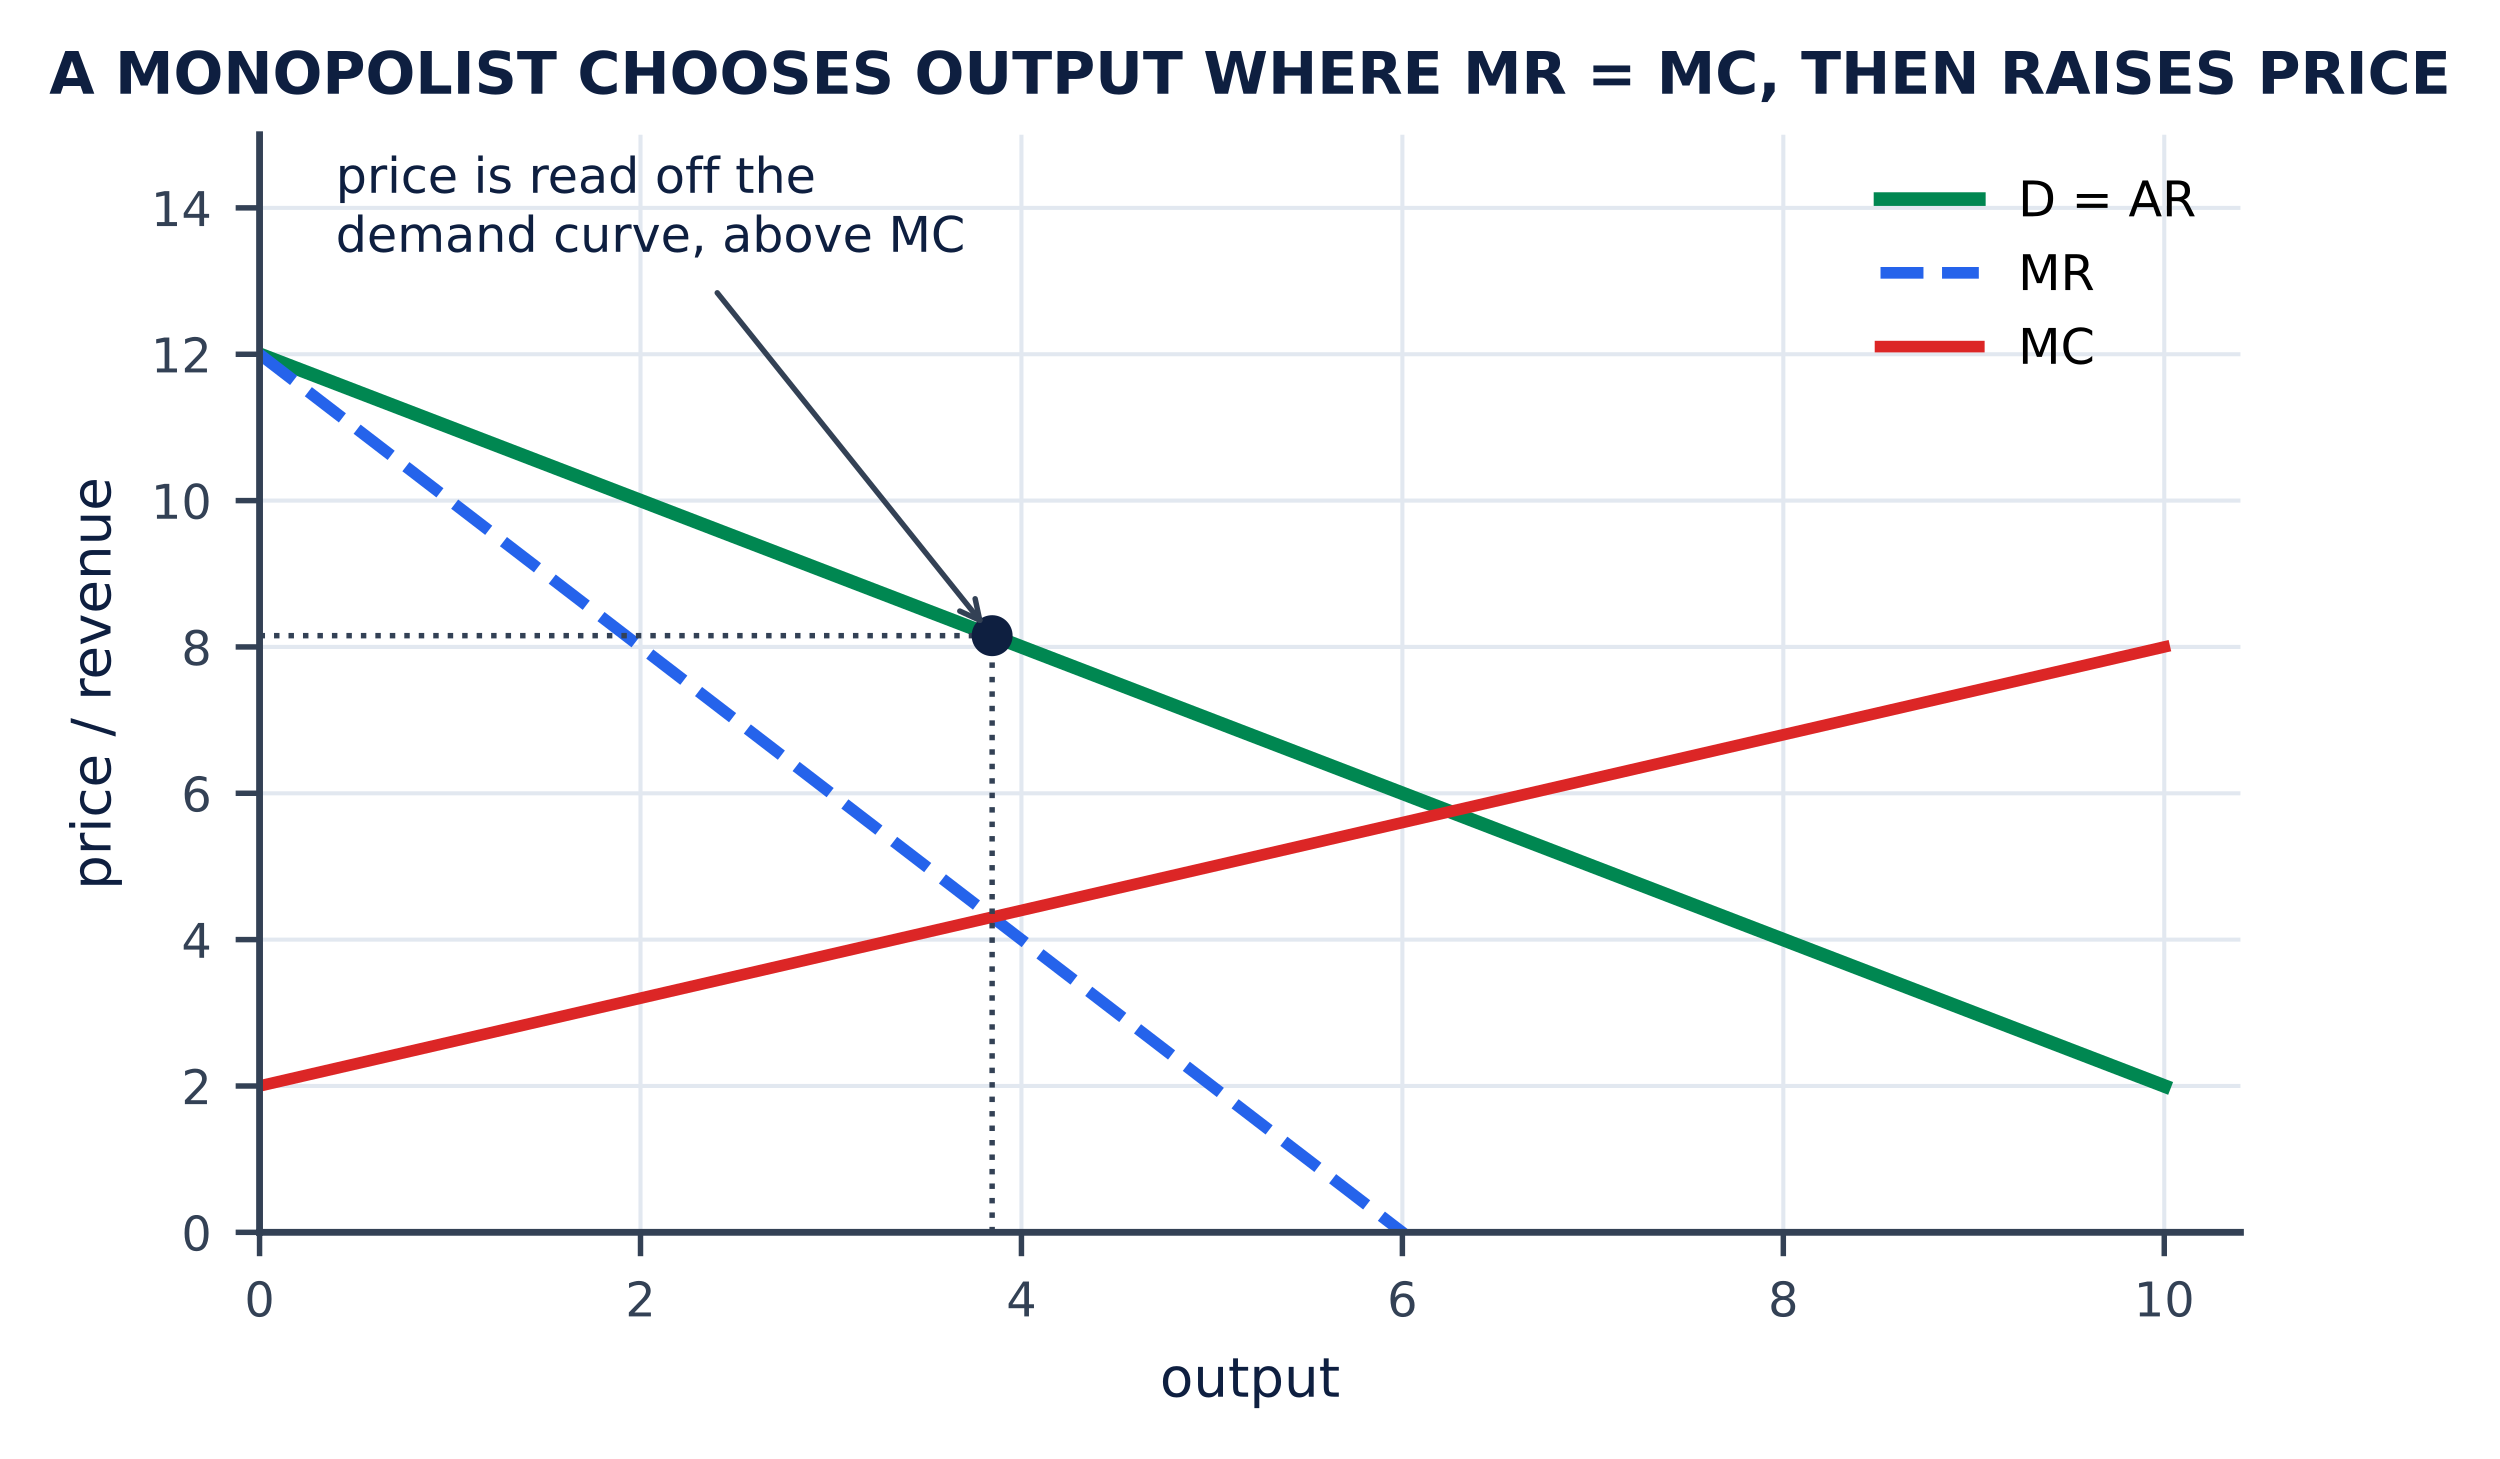
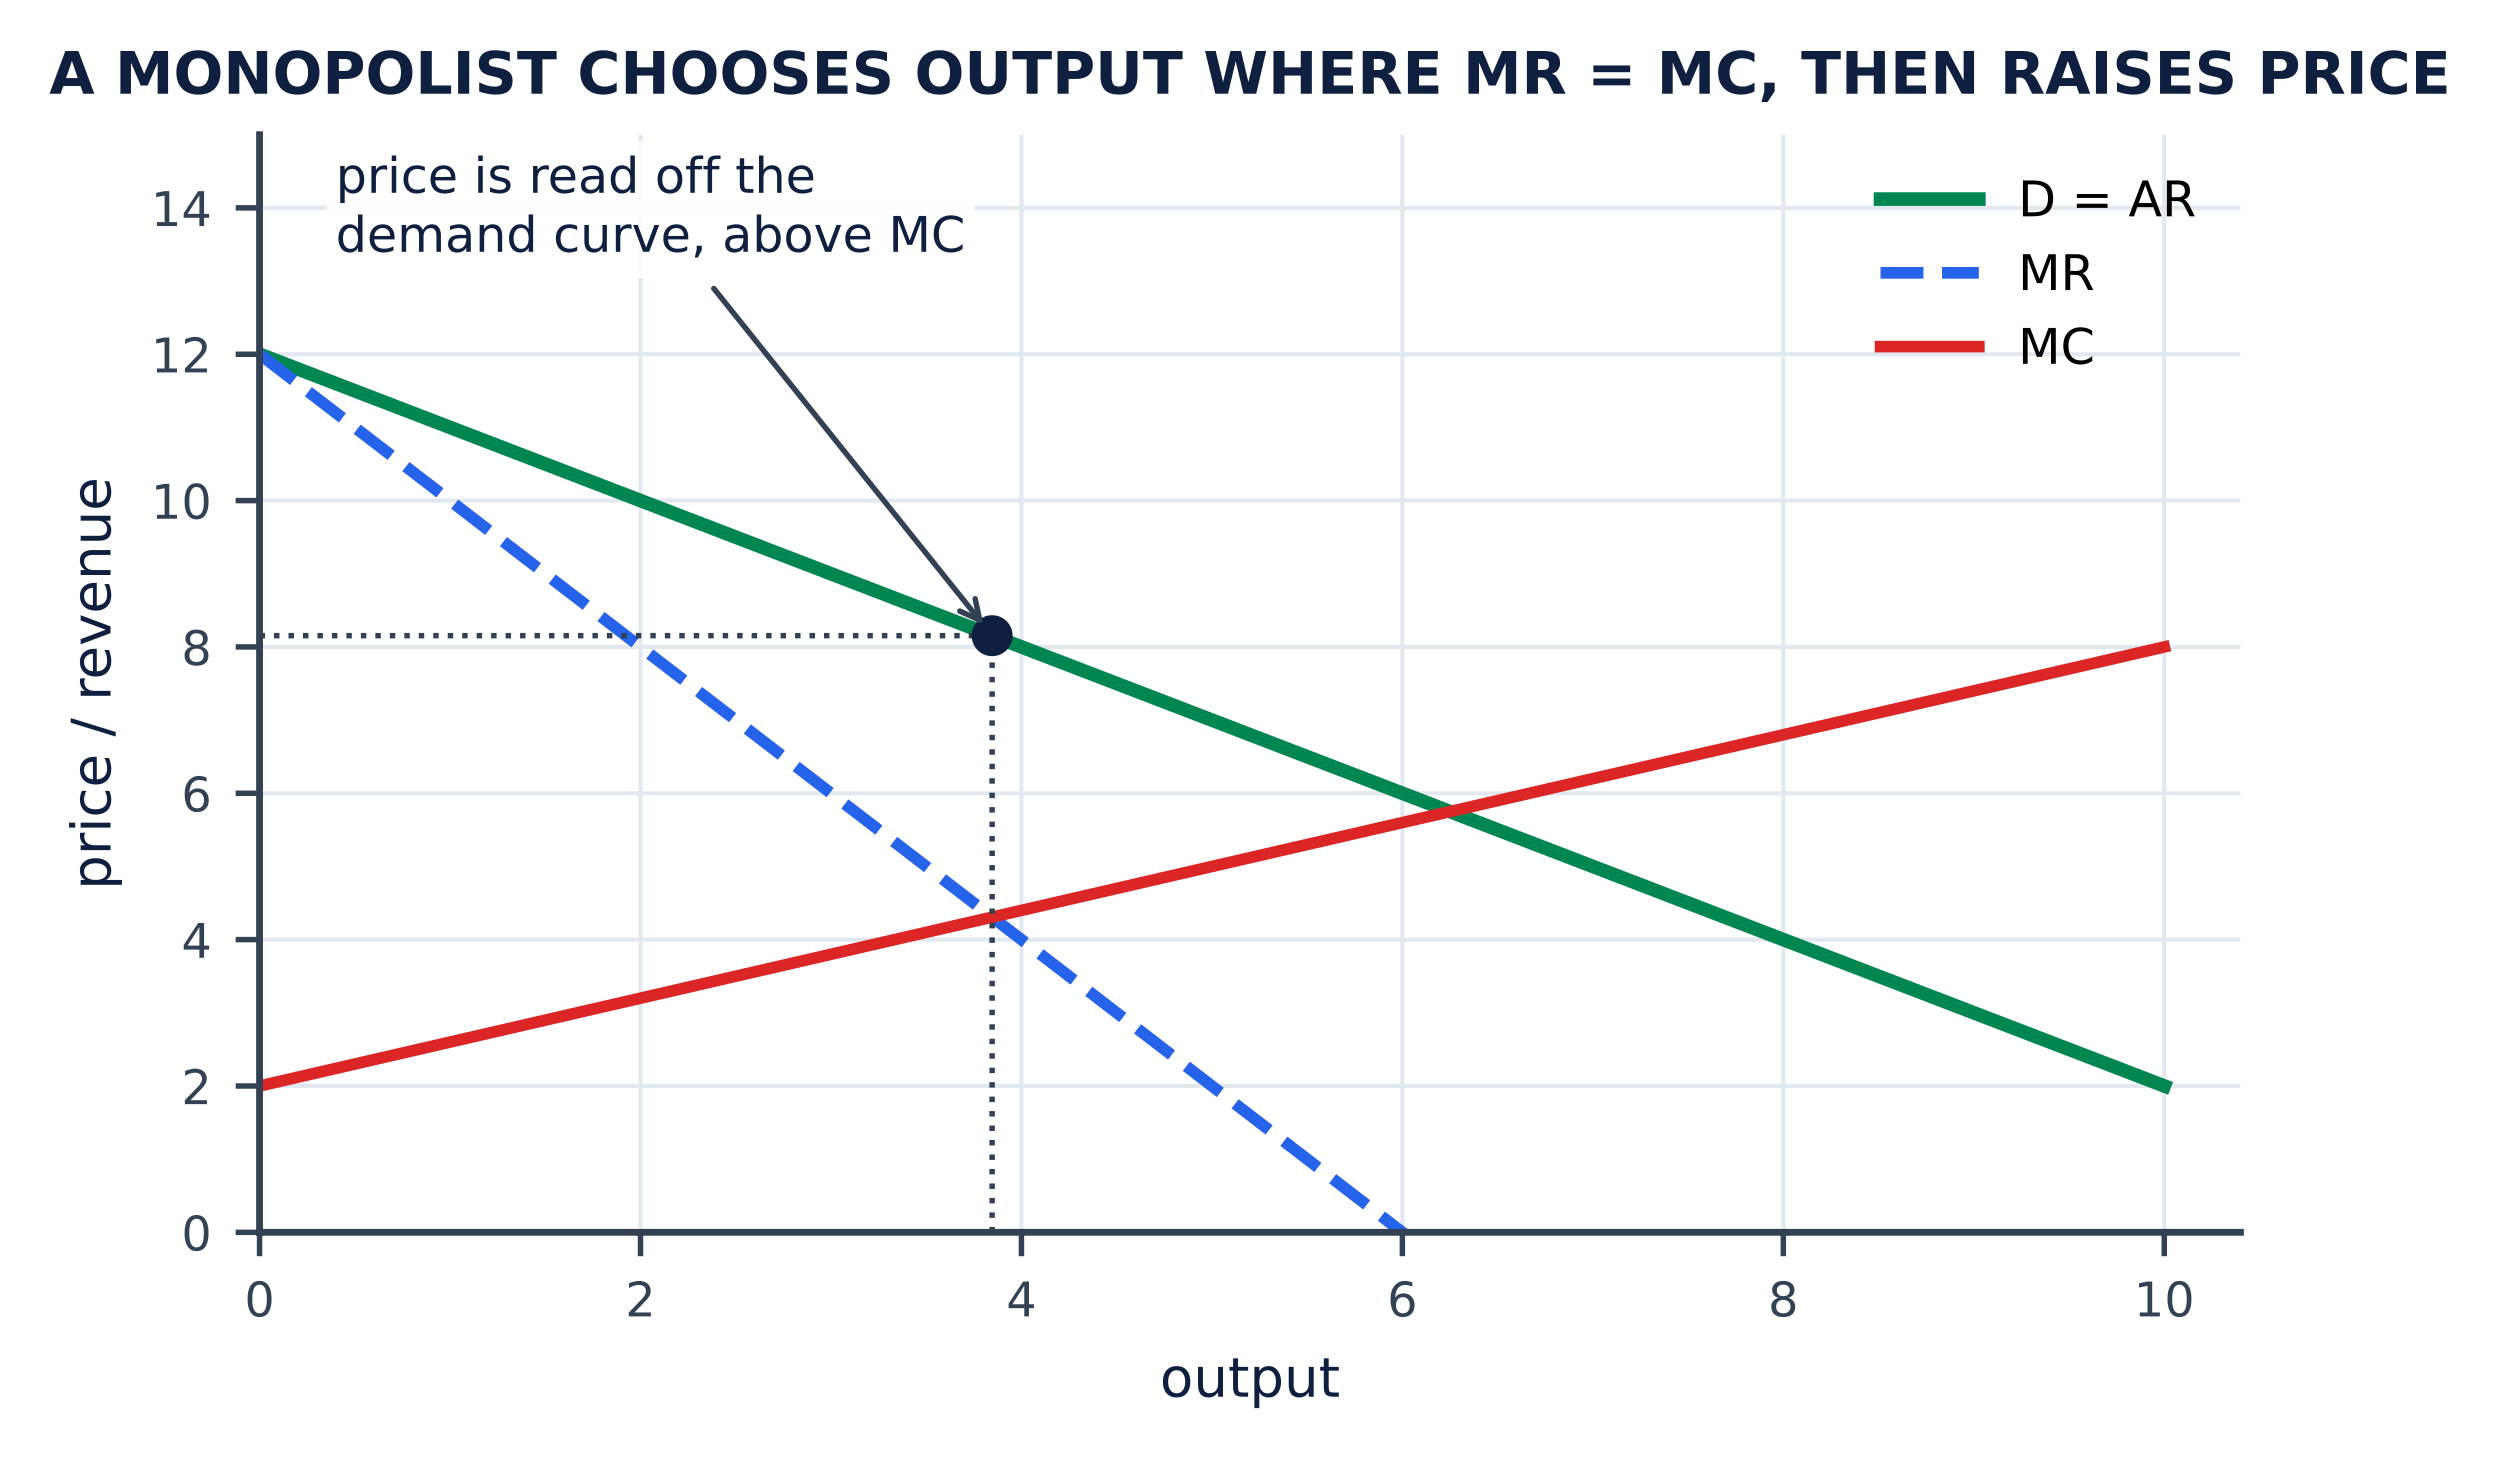
<svg xmlns="http://www.w3.org/2000/svg" xmlns:xlink="http://www.w3.org/1999/xlink" width="366.199pt" height="213.71pt" viewBox="0 0 366.199 213.71" version="1.1">
  <defs>
    <style type="text/css">*{stroke-linejoin: round; stroke-linecap: butt}</style>
  </defs>
  <g id="figure_1">
    <g id="patch_1">
      <path d="M 0 213.71  L 366.199 213.71  L 366.199 0  L 0 0  z " style="fill: #ffffff" />
    </g>
    <g id="axes_1">
      <g id="patch_2">
        <path d="M 38.02 180.51  L 328.18 180.51  L 328.18 19.734  L 38.02 19.734  z " style="fill: #ffffff" />
      </g>
      <g id="matplotlib.axis_1">
        <g id="xtick_1">
          <g id="line2d_1">
            <path d="M 38.02 180.51  L 38.02 19.734  " clip-path="url(#p3edcfded2f)" style="fill: none; stroke: #e2e8f0; stroke-width: 0.6; stroke-linecap: square" />
          </g>
          <g id="line2d_2">
            <defs>
              <path id="m8ef72950b3" d="M 0 0  L 0 3.5  " style="stroke: #334155; stroke-width: 0.8" />
            </defs>
            <g>
              <use xlink:href="#m8ef72950b3" x="38.02" y="180.51" style="fill: #334155; stroke: #334155; stroke-width: 0.8" />
            </g>
          </g>
          <g id="text_1">
            <text style="font-size: 7px; font-family: 'DejaVu Sans'; text-anchor: middle; fill: #334155" x="38.02" y="192.828" transform="rotate(-0 38.01956 192.8283)">0</text>
          </g>
        </g>
        <g id="xtick_2">
          <g id="line2d_3">
            <path d="M 93.82 180.51  L 93.82 19.734  " clip-path="url(#p3edcfded2f)" style="fill: none; stroke: #e2e8f0; stroke-width: 0.6; stroke-linecap: square" />
          </g>
          <g id="line2d_4">
            <g>
              <use xlink:href="#m8ef72950b3" x="93.82" y="180.51" style="fill: #334155; stroke: #334155; stroke-width: 0.8" />
            </g>
          </g>
          <g id="text_2">
            <text style="font-size: 7px; font-family: 'DejaVu Sans'; text-anchor: middle; fill: #334155" x="93.82" y="192.828" transform="rotate(-0 93.81956 192.8283)">2</text>
          </g>
        </g>
        <g id="xtick_3">
          <g id="line2d_5">
            <path d="M 149.62 180.51  L 149.62 19.734  " clip-path="url(#p3edcfded2f)" style="fill: none; stroke: #e2e8f0; stroke-width: 0.6; stroke-linecap: square" />
          </g>
          <g id="line2d_6">
            <g>
              <use xlink:href="#m8ef72950b3" x="149.62" y="180.51" style="fill: #334155; stroke: #334155; stroke-width: 0.8" />
            </g>
          </g>
          <g id="text_3">
            <text style="font-size: 7px; font-family: 'DejaVu Sans'; text-anchor: middle; fill: #334155" x="149.62" y="192.828" transform="rotate(-0 149.6196 192.8283)">4</text>
          </g>
        </g>
        <g id="xtick_4">
          <g id="line2d_7">
            <path d="M 205.42 180.51  L 205.42 19.734  " clip-path="url(#p3edcfded2f)" style="fill: none; stroke: #e2e8f0; stroke-width: 0.6; stroke-linecap: square" />
          </g>
          <g id="line2d_8">
            <g>
              <use xlink:href="#m8ef72950b3" x="205.42" y="180.51" style="fill: #334155; stroke: #334155; stroke-width: 0.8" />
            </g>
          </g>
          <g id="text_4">
            <text style="font-size: 7px; font-family: 'DejaVu Sans'; text-anchor: middle; fill: #334155" x="205.42" y="192.828" transform="rotate(-0 205.4196 192.8283)">6</text>
          </g>
        </g>
        <g id="xtick_5">
          <g id="line2d_9">
            <path d="M 261.22 180.51  L 261.22 19.734  " clip-path="url(#p3edcfded2f)" style="fill: none; stroke: #e2e8f0; stroke-width: 0.6; stroke-linecap: square" />
          </g>
          <g id="line2d_10">
            <g>
              <use xlink:href="#m8ef72950b3" x="261.22" y="180.51" style="fill: #334155; stroke: #334155; stroke-width: 0.8" />
            </g>
          </g>
          <g id="text_5">
            <text style="font-size: 7px; font-family: 'DejaVu Sans'; text-anchor: middle; fill: #334155" x="261.22" y="192.828" transform="rotate(-0 261.2196 192.8283)">8</text>
          </g>
        </g>
        <g id="xtick_6">
          <g id="line2d_11">
            <path d="M 317.02 180.51  L 317.02 19.734  " clip-path="url(#p3edcfded2f)" style="fill: none; stroke: #e2e8f0; stroke-width: 0.6; stroke-linecap: square" />
          </g>
          <g id="line2d_12">
            <g>
              <use xlink:href="#m8ef72950b3" x="317.02" y="180.51" style="fill: #334155; stroke: #334155; stroke-width: 0.8" />
            </g>
          </g>
          <g id="text_6">
            <text style="font-size: 7px; font-family: 'DejaVu Sans'; text-anchor: middle; fill: #334155" x="317.02" y="192.828" transform="rotate(-0 317.0196 192.8283)">10</text>
          </g>
        </g>
        <g id="text_7">
          <text style="font-size: 8px; font-family: 'DejaVu Sans'; text-anchor: middle; fill: #0e1f40" x="183.1" y="204.588" transform="rotate(-0 183.0996 204.5881)">output</text>
        </g>
      </g>
      <g id="matplotlib.axis_2">
        <g id="ytick_1">
          <g id="line2d_13">
            <path d="M 38.02 180.51  L 328.18 180.51  " clip-path="url(#p3edcfded2f)" style="fill: none; stroke: #e2e8f0; stroke-width: 0.6; stroke-linecap: square" />
          </g>
          <g id="line2d_14">
            <defs>
              <path id="ma2e27340b0" d="M 0 0  L -3.5 0  " style="stroke: #334155; stroke-width: 0.8" />
            </defs>
            <g>
              <use xlink:href="#ma2e27340b0" x="38.02" y="180.51" style="fill: #334155; stroke: #334155; stroke-width: 0.8" />
            </g>
          </g>
          <g id="text_8">
            <text style="font-size: 7px; font-family: 'DejaVu Sans'; text-anchor: end; fill: #334155" x="31.02" y="183.169" transform="rotate(-0 31.01956 183.1692)">0</text>
          </g>
        </g>
        <g id="ytick_2">
          <g id="line2d_15">
            <path d="M 38.02 159.073  L 328.18 159.073  " clip-path="url(#p3edcfded2f)" style="fill: none; stroke: #e2e8f0; stroke-width: 0.6; stroke-linecap: square" />
          </g>
          <g id="line2d_16">
            <g>
              <use xlink:href="#ma2e27340b0" x="38.02" y="159.073" style="fill: #334155; stroke: #334155; stroke-width: 0.8" />
            </g>
          </g>
          <g id="text_9">
            <text style="font-size: 7px; font-family: 'DejaVu Sans'; text-anchor: end; fill: #334155" x="31.02" y="161.732" transform="rotate(-0 31.01956 161.7324)">2</text>
          </g>
        </g>
        <g id="ytick_3">
          <g id="line2d_17">
            <path d="M 38.02 137.636  L 328.18 137.636  " clip-path="url(#p3edcfded2f)" style="fill: none; stroke: #e2e8f0; stroke-width: 0.6; stroke-linecap: square" />
          </g>
          <g id="line2d_18">
            <g>
              <use xlink:href="#ma2e27340b0" x="38.02" y="137.636" style="fill: #334155; stroke: #334155; stroke-width: 0.8" />
            </g>
          </g>
          <g id="text_10">
            <text style="font-size: 7px; font-family: 'DejaVu Sans'; text-anchor: end; fill: #334155" x="31.02" y="140.296" transform="rotate(-0 31.01956 140.2956)">4</text>
          </g>
        </g>
        <g id="ytick_4">
          <g id="line2d_19">
            <path d="M 38.02 116.2  L 328.18 116.2  " clip-path="url(#p3edcfded2f)" style="fill: none; stroke: #e2e8f0; stroke-width: 0.6; stroke-linecap: square" />
          </g>
          <g id="line2d_20">
            <g>
              <use xlink:href="#ma2e27340b0" x="38.02" y="116.2" style="fill: #334155; stroke: #334155; stroke-width: 0.8" />
            </g>
          </g>
          <g id="text_11">
            <text style="font-size: 7px; font-family: 'DejaVu Sans'; text-anchor: end; fill: #334155" x="31.02" y="118.859" transform="rotate(-0 31.01956 118.8588)">6</text>
          </g>
        </g>
        <g id="ytick_5">
          <g id="line2d_21">
            <path d="M 38.02 94.763  L 328.18 94.763  " clip-path="url(#p3edcfded2f)" style="fill: none; stroke: #e2e8f0; stroke-width: 0.6; stroke-linecap: square" />
          </g>
          <g id="line2d_22">
            <g>
              <use xlink:href="#ma2e27340b0" x="38.02" y="94.763" style="fill: #334155; stroke: #334155; stroke-width: 0.8" />
            </g>
          </g>
          <g id="text_12">
            <text style="font-size: 7px; font-family: 'DejaVu Sans'; text-anchor: end; fill: #334155" x="31.02" y="97.422" transform="rotate(-0 31.01956 97.42196)">8</text>
          </g>
        </g>
        <g id="ytick_6">
          <g id="line2d_23">
            <path d="M 38.02 73.326  L 328.18 73.326  " clip-path="url(#p3edcfded2f)" style="fill: none; stroke: #e2e8f0; stroke-width: 0.6; stroke-linecap: square" />
          </g>
          <g id="line2d_24">
            <g>
              <use xlink:href="#ma2e27340b0" x="38.02" y="73.326" style="fill: #334155; stroke: #334155; stroke-width: 0.8" />
            </g>
          </g>
          <g id="text_13">
            <text style="font-size: 7px; font-family: 'DejaVu Sans'; text-anchor: end; fill: #334155" x="31.02" y="75.985" transform="rotate(-0 31.01956 75.98516)">10</text>
          </g>
        </g>
        <g id="ytick_7">
          <g id="line2d_25">
            <path d="M 38.02 51.889  L 328.18 51.889  " clip-path="url(#p3edcfded2f)" style="fill: none; stroke: #e2e8f0; stroke-width: 0.6; stroke-linecap: square" />
          </g>
          <g id="line2d_26">
            <g>
              <use xlink:href="#ma2e27340b0" x="38.02" y="51.889" style="fill: #334155; stroke: #334155; stroke-width: 0.8" />
            </g>
          </g>
          <g id="text_14">
            <text style="font-size: 7px; font-family: 'DejaVu Sans'; text-anchor: end; fill: #334155" x="31.02" y="54.548" transform="rotate(-0 31.01956 54.54836)">12</text>
          </g>
        </g>
        <g id="ytick_8">
          <g id="line2d_27">
            <path d="M 38.02 30.452  L 328.18 30.452  " clip-path="url(#p3edcfded2f)" style="fill: none; stroke: #e2e8f0; stroke-width: 0.6; stroke-linecap: square" />
          </g>
          <g id="line2d_28">
            <g>
              <use xlink:href="#ma2e27340b0" x="38.02" y="30.452" style="fill: #334155; stroke: #334155; stroke-width: 0.8" />
            </g>
          </g>
          <g id="text_15">
            <text style="font-size: 7px; font-family: 'DejaVu Sans'; text-anchor: end; fill: #334155" x="31.02" y="33.112" transform="rotate(-0 31.01956 33.11156)">14</text>
          </g>
        </g>
        <g id="text_16">
          <text style="font-size: 8px; font-family: 'DejaVu Sans'; text-anchor: middle; fill: #0e1f40" x="16.19" y="100.122" transform="rotate(-90 16.19019 100.122)">price / revenue</text>
        </g>
      </g>
      <g id="line2d_29">
        <path d="M 38.02 51.889  L 317.02 159.073  L 317.02 159.073  " clip-path="url(#p3edcfded2f)" style="fill: none; stroke: #008751; stroke-width: 2; stroke-linecap: square" />
      </g>
      <g id="line2d_30">
        <path d="M 38.02 51.889  L 249.931 214.71  L 249.931 214.71  " clip-path="url(#p3edcfded2f)" style="fill: none; stroke-dasharray: 6.29,2.72; stroke-dashoffset: 0; stroke: #2563eb; stroke-width: 1.7" />
      </g>
      <g id="line2d_31">
        <path d="M 38.02 159.073  L 317.02 94.763  L 317.02 94.763  " clip-path="url(#p3edcfded2f)" style="fill: none; stroke: #dc2626; stroke-width: 1.7; stroke-linecap: square" />
      </g>
      <g id="line2d_32">
        <path d="M 145.327 180.51  L 145.327 93.114  " clip-path="url(#p3edcfded2f)" style="fill: none; stroke-dasharray: 0.8,1.32; stroke-dashoffset: 0; stroke: #334155; stroke-width: 0.8" />
      </g>
      <g id="line2d_33">
        <path d="M 38.02 93.114  L 145.327 93.114  " clip-path="url(#p3edcfded2f)" style="fill: none; stroke-dasharray: 0.8,1.32; stroke-dashoffset: 0; stroke: #334155; stroke-width: 0.8" />
      </g>
      <g id="line2d_34">
        <defs>
          <path id="m8e5738903c" d="M 0 2.5  C 0.663 2.5 1.299 2.237 1.768 1.768  C 2.237 1.299 2.5 0.663 2.5 0  C 2.5 -0.663 2.237 -1.299 1.768 -1.768  C 1.299 -2.237 0.663 -2.5 0 -2.5  C -0.663 -2.5 -1.299 -2.237 -1.768 -1.768  C -2.237 -1.299 -2.5 -0.663 -2.5 0  C -2.5 0.663 -2.237 1.299 -1.768 1.768  C -1.299 2.237 -0.663 2.5 0 2.5  z " style="stroke: #0e1f40" />
        </defs>
        <g clip-path="url(#p3edcfded2f)">
          <use xlink:href="#m8e5738903c" x="145.327" y="93.114" style="fill: #0e1f40; stroke: #0e1f40" />
        </g>
      </g>
      <g id="patch_3">
        <path d="M 38.02 180.51  L 38.02 19.734  " style="fill: none; stroke: #334155; stroke-linejoin: miter; stroke-linecap: square" />
      </g>
      <g id="patch_4">
        <path d="M 38.02 180.51  L 328.18 180.51  " style="fill: none; stroke: #334155; stroke-linejoin: miter; stroke-linecap: square" />
      </g>
      <g id="patch_5">
-         <path d="M 105.063 42.891  Q 124.57 67.222 143.517 90.856  " style="fill: none; stroke: #334155; stroke-width: 0.8; stroke-linecap: round" />
-         <path d="M 142.839 87.708  L 143.517 90.856  L 140.592 89.509  " style="fill: none; stroke: #334155; stroke-width: 0.8; stroke-linecap: round" />
+         <path d="M 104.556 42.258  Q 124.316 66.905 143.516 90.855  " style="fill: none; stroke: #334155; stroke-width: 0.8; stroke-linecap: round" />
+         <path d="M 142.838 87.707  L 143.516 90.855  L 140.591 89.508  " style="fill: none; stroke: #334155; stroke-width: 0.8; stroke-linecap: round" />
      </g>
      <g id="text_17">
+         <g id="patch_6">
+           <path d="M 47.812 40.702  L 142.755 40.702  L 142.755 20.682  L 47.812 20.682  z " style="fill: #ffffff; opacity: 0.88" />
+         </g>
        <text style="font-size: 7.2px; font-family: 'DejaVu Sans'; fill: #0e1f40" transform="translate(49.17956 28.24146)">price is read off the</text>
        <text style="font-size: 7.2px; font-family: 'DejaVu Sans'; fill: #0e1f40" transform="translate(49.17956 36.88342)">demand curve, above MC</text>
      </g>
      <g id="text_18">
        <text style="font-weight: 700; font-size: 8.6px; font-family: 'DejaVu Sans'; text-anchor: middle; fill: #0e1f40" x="183.1" y="13.734" transform="rotate(-0 183.0996 13.73398)">A MONOPOLIST CHOOSES OUTPUT WHERE MR = MC, THEN RAISES PRICE</text>
      </g>
      <g id="legend_1">
        <g id="line2d_35">
          <path d="M 275.458 29.165  L 282.658 29.165  L 289.858 29.165  " style="fill: none; stroke: #008751; stroke-width: 2; stroke-linecap: square" />
        </g>
        <g id="text_19">
          <text style="font-size: 7.2px; font-family: 'DejaVu Sans'; text-anchor: start" x="295.618" y="31.685" transform="rotate(-0 295.6176 31.68486)">D = AR</text>
        </g>
        <g id="line2d_36">
          <path d="M 275.458 39.965  L 282.658 39.965  L 289.858 39.965  " style="fill: none; stroke-dasharray: 6.29,2.72; stroke-dashoffset: 0; stroke: #2563eb; stroke-width: 1.7" />
        </g>
        <g id="text_20">
          <text style="font-size: 7.2px; font-family: 'DejaVu Sans'; text-anchor: start" x="295.618" y="42.485" transform="rotate(-0 295.6176 42.48542)">MR</text>
        </g>
        <g id="line2d_37">
          <path d="M 275.458 50.766  L 282.658 50.766  L 289.858 50.766  " style="fill: none; stroke: #dc2626; stroke-width: 1.7; stroke-linecap: square" />
        </g>
        <g id="text_21">
          <text style="font-size: 7.2px; font-family: 'DejaVu Sans'; text-anchor: start" x="295.618" y="53.286" transform="rotate(-0 295.6176 53.28598)">MC</text>
        </g>
      </g>
    </g>
  </g>
  <defs>
    <clipPath id="p3edcfded2f">
      <rect x="38.02" y="19.734" width="290.16" height="160.776" />
    </clipPath>
  </defs>
</svg>
